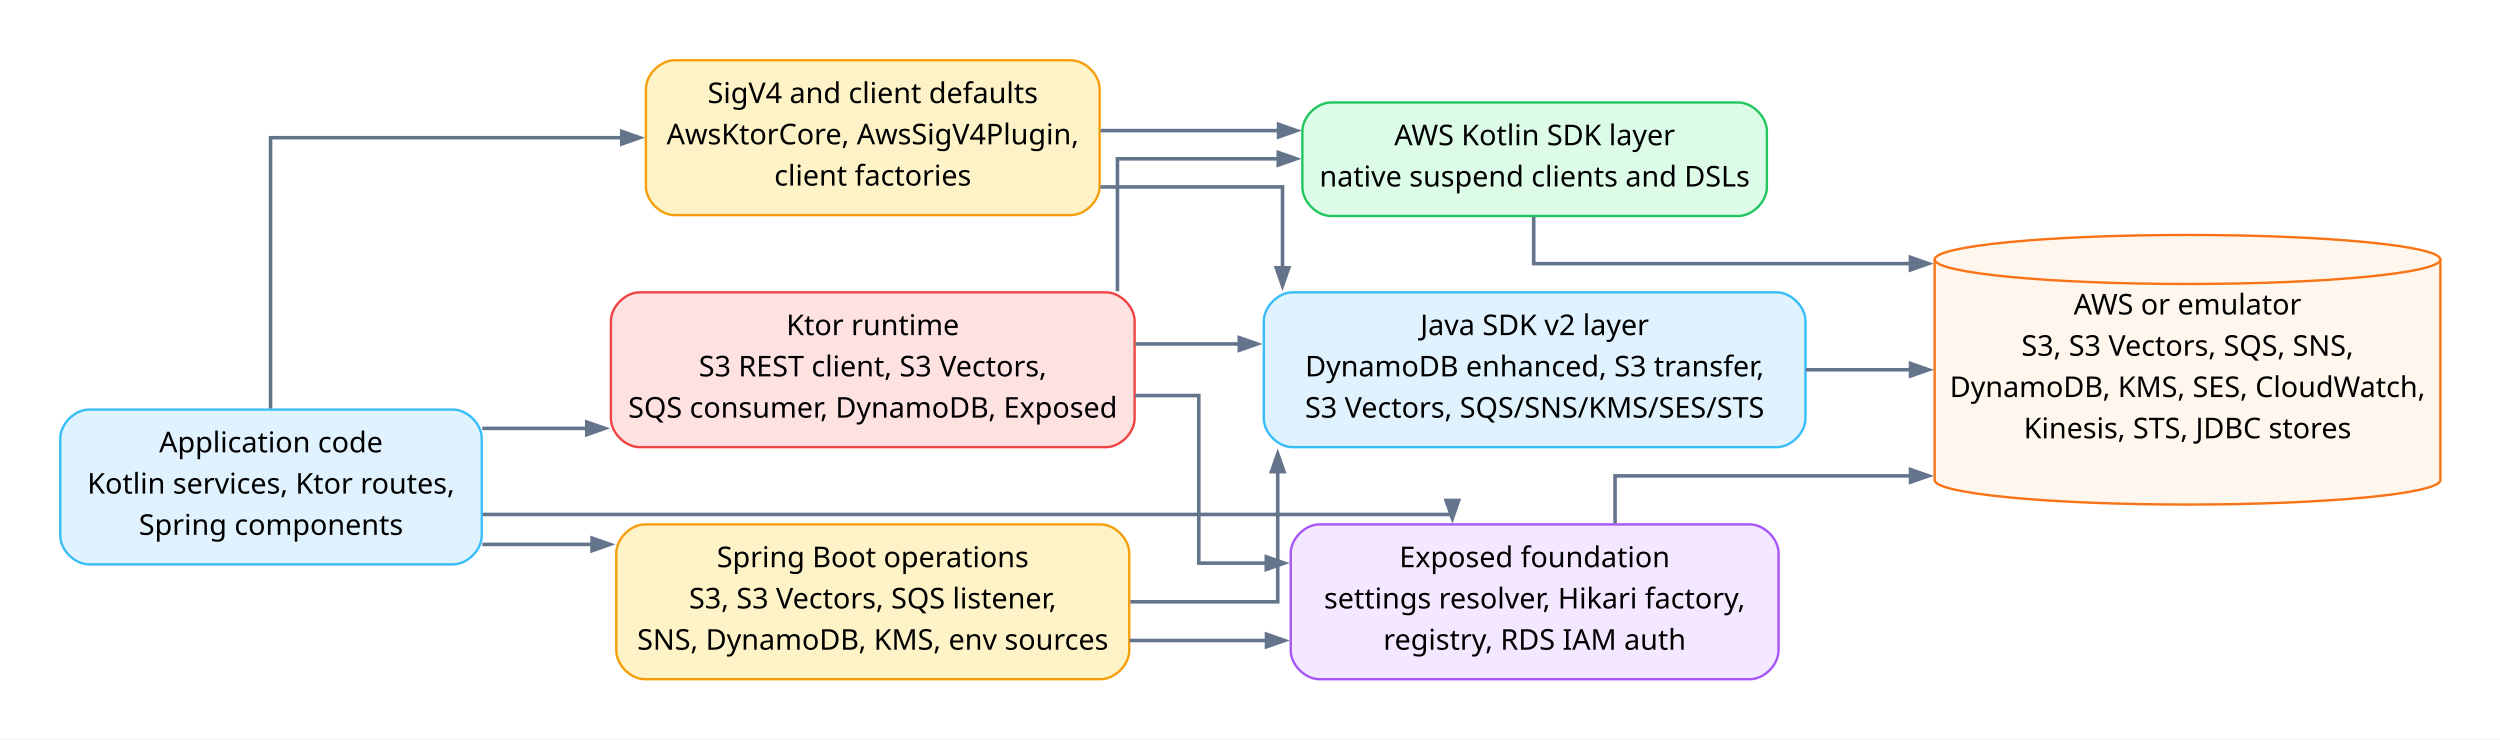
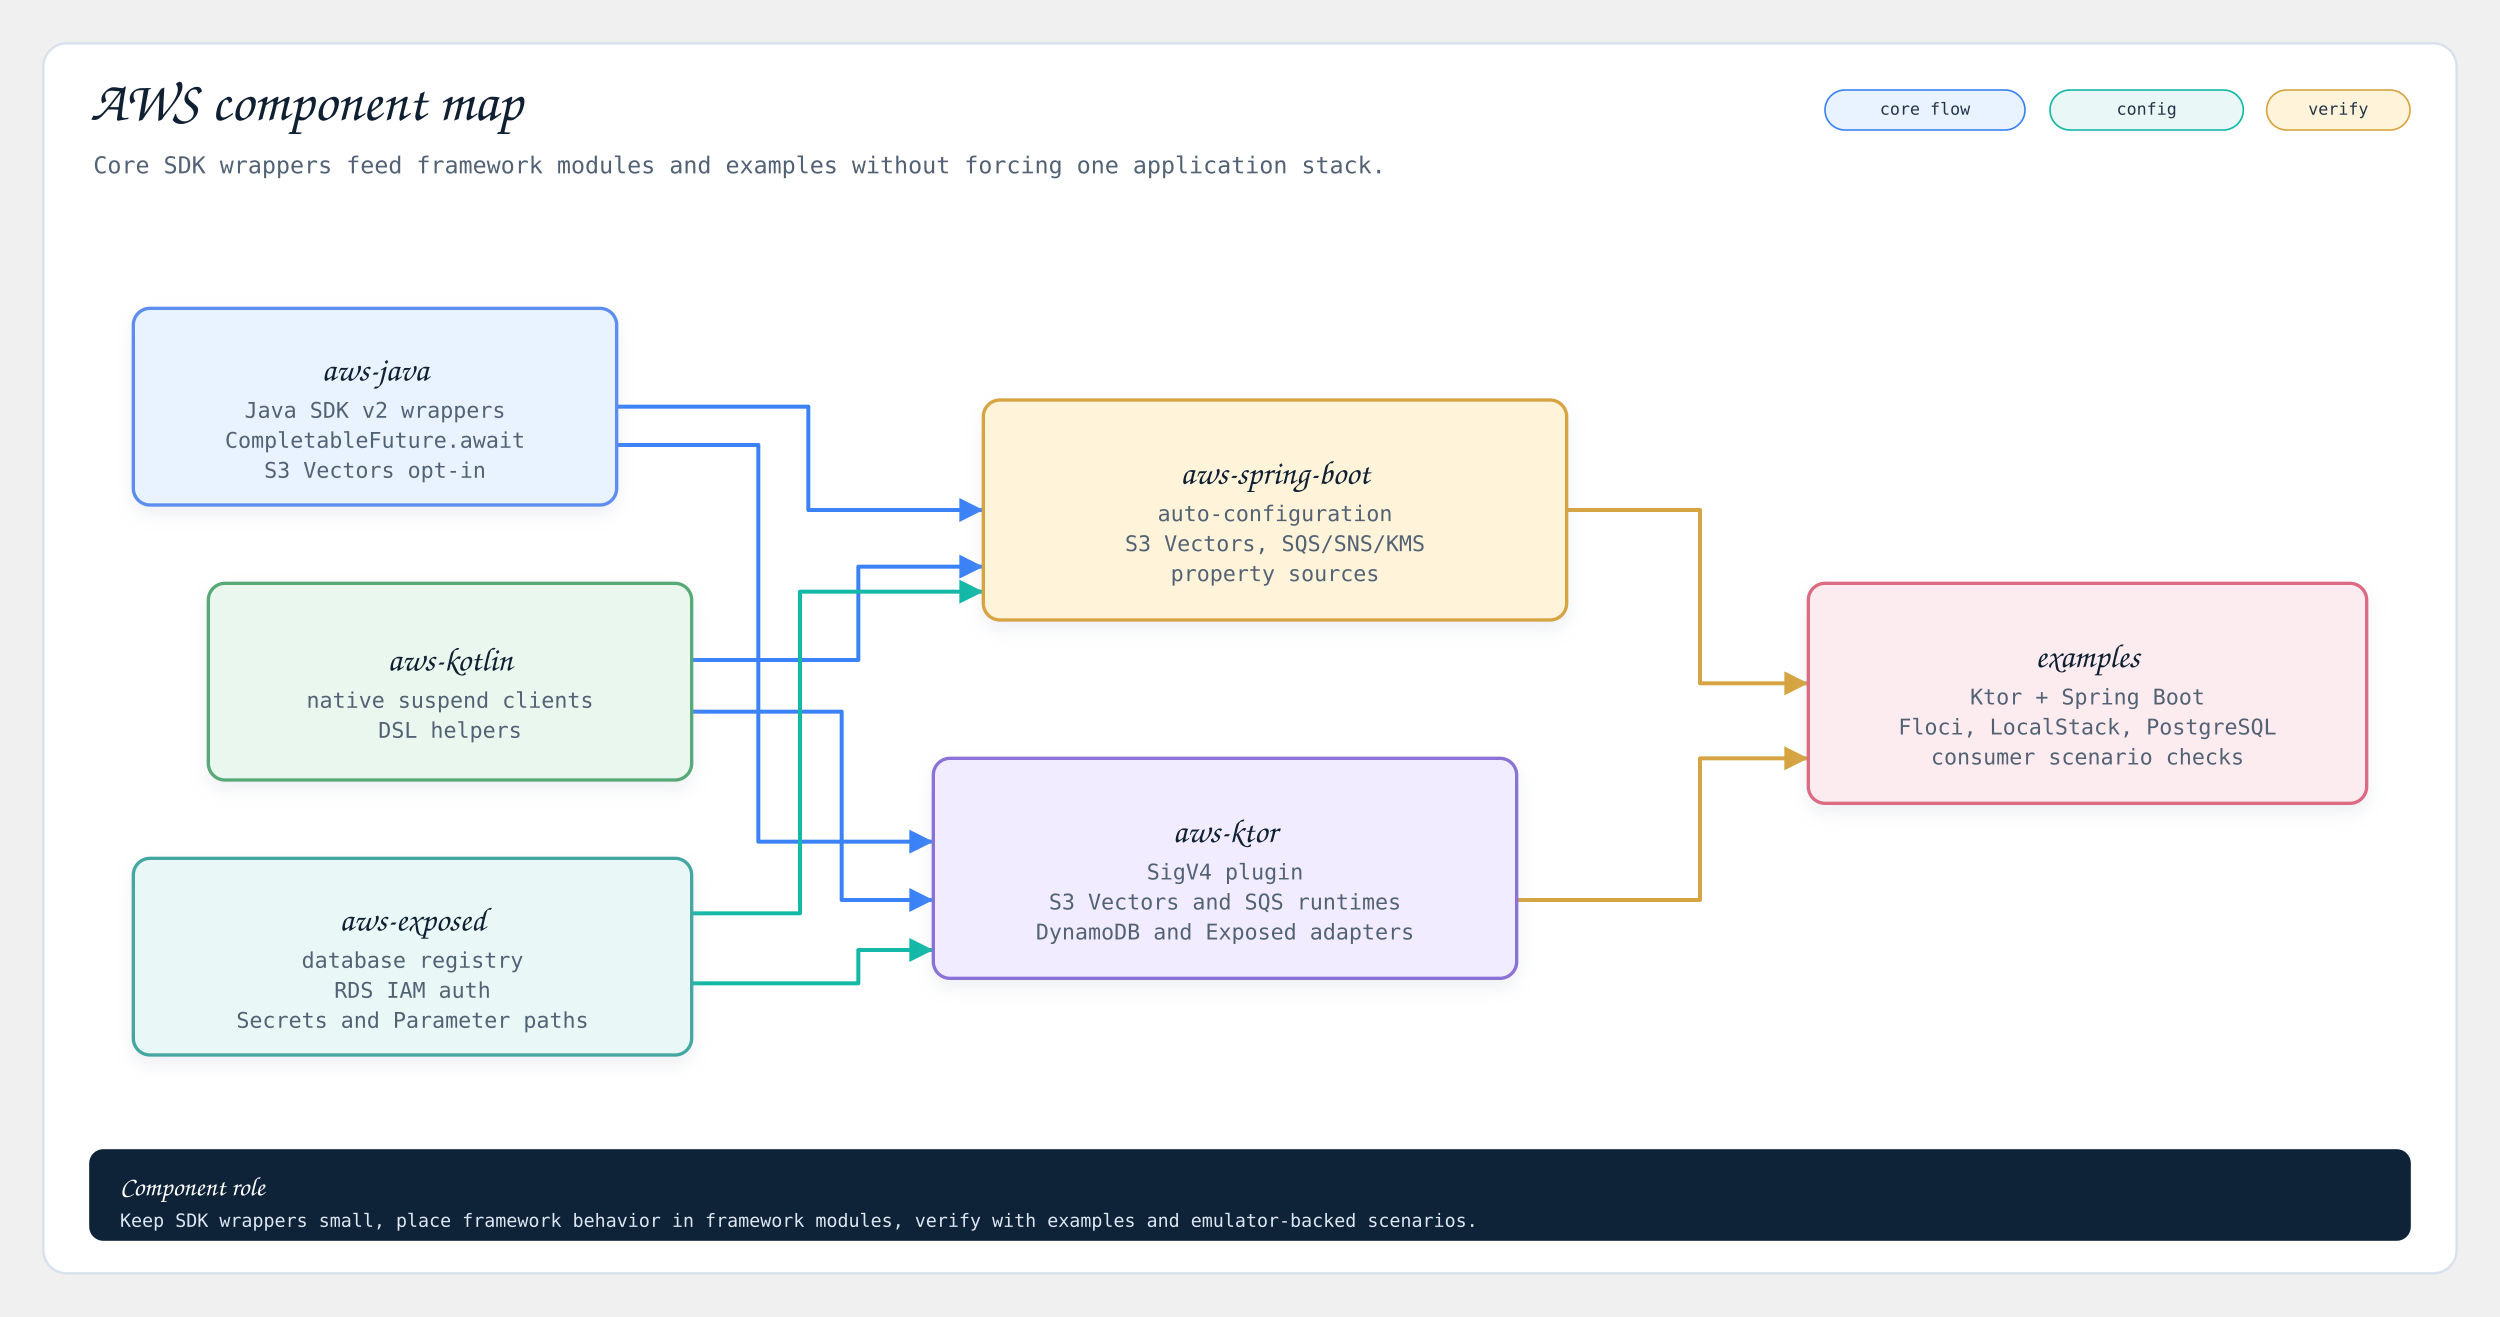
- <svg xmlns="http://www.w3.org/2000/svg" width="1045pt" height="309pt" viewBox="0.00 0.00 1045.00 309.00">
-   <g id="graph0" class="graph" transform="scale(1 1) rotate(0) translate(25.2 283.91)">
-     <polygon fill="#ffffff" stroke="none" points="-25.2,25.2 -25.2,-283.91 1020.09,-283.91 1020.09,25.2 -25.2,25.2" />
-     <g id="node1" class="node">
-       <path fill="#e0f2fe" stroke="#38bdf8" d="M164.16,-112.71C164.16,-112.71 12,-112.71 12,-112.71 6,-112.71 0,-106.71 0,-100.71 0,-100.71 0,-60 0,-60 0,-54 6,-48 12,-48 12,-48 164.16,-48 164.16,-48 170.16,-48 176.16,-54 176.16,-60 176.16,-60 176.16,-100.71 176.16,-100.71 176.16,-106.71 170.16,-112.71 164.16,-112.71" />
-       <text xml:space="preserve" text-anchor="middle" x="88.08" y="-94.83" font-family="Architects Daughter" font-size="12.00">Application code</text>
-       <text xml:space="preserve" text-anchor="middle" x="88.08" y="-77.58" font-family="Architects Daughter" font-size="12.00">Kotlin services, Ktor routes,</text>
-       <text xml:space="preserve" text-anchor="middle" x="88.08" y="-60.33" font-family="Architects Daughter" font-size="12.00">Spring components</text>
-     </g>
-     <g id="node2" class="node">
-       <path fill="#fef3c7" stroke="#f59e0b" d="M422.44,-258.71C422.44,-258.71 256.79,-258.71 256.79,-258.71 250.79,-258.71 244.79,-252.71 244.79,-246.71 244.79,-246.71 244.79,-206 244.79,-206 244.79,-200 250.79,-194 256.79,-194 256.79,-194 422.44,-194 422.44,-194 428.44,-194 434.44,-200 434.44,-206 434.44,-206 434.44,-246.71 434.44,-246.71 434.44,-252.71 428.44,-258.71 422.44,-258.71" />
-       <text xml:space="preserve" text-anchor="middle" x="339.62" y="-240.83" font-family="Architects Daughter" font-size="12.00">SigV4 and client defaults</text>
-       <text xml:space="preserve" text-anchor="middle" x="339.62" y="-223.58" font-family="Architects Daughter" font-size="12.00">AwsKtorCore, AwsSigV4Plugin,</text>
-       <text xml:space="preserve" text-anchor="middle" x="339.62" y="-206.33" font-family="Architects Daughter" font-size="12.00">client factories</text>
-     </g>
-     <g id="edge1" class="edge">
-       <path fill="none" stroke="#64748b" stroke-width="1.5" d="M87.89,-113.12C87.89,-156.17 87.89,-226.35 87.89,-226.35 87.89,-226.35 234.68,-226.35 234.68,-226.35" />
-       <polygon fill="#64748b" stroke="#64748b" stroke-width="1.5" points="234.68,-228.98 242.18,-226.36 234.68,-223.73 234.68,-228.98" />
-     </g>
-     <g id="node5" class="node">
-       <path fill="#f3e8ff" stroke="#a855f7" d="M706.23,-64.71C706.23,-64.71 526.32,-64.71 526.32,-64.71 520.32,-64.71 514.32,-58.71 514.32,-52.71 514.32,-52.71 514.32,-12 514.32,-12 514.32,-6 520.32,0 526.32,0 526.32,0 706.23,0 706.23,0 712.23,0 718.23,-6 718.23,-12 718.23,-12 718.23,-52.71 718.23,-52.71 718.23,-58.71 712.23,-64.71 706.23,-64.71" />
-       <text xml:space="preserve" text-anchor="middle" x="616.28" y="-46.83" font-family="Architects Daughter" font-size="12.00">Exposed foundation</text>
-       <text xml:space="preserve" text-anchor="middle" x="616.28" y="-29.58" font-family="Architects Daughter" font-size="12.00">settings resolver, Hikari factory,</text>
-       <text xml:space="preserve" text-anchor="middle" x="616.28" y="-12.33" font-family="Architects Daughter" font-size="12.00">registry, RDS IAM auth</text>
-     </g>
-     <g id="edge4" class="edge">
-       <path fill="none" stroke="#64748b" stroke-width="1.5" d="M176.65,-68.86C318.75,-68.86 581.89,-68.86 581.89,-68.86 581.89,-68.86 581.89,-68.47 581.89,-68.47" />
-       <polygon fill="#64748b" stroke="#64748b" stroke-width="1.5" points="584.52,-74.72 581.89,-67.22 579.27,-74.72 584.52,-74.72" />
-     </g>
-     <g id="node6" class="node">
-       <path fill="#fef3c7" stroke="#f59e0b" d="M434.82,-64.71C434.82,-64.71 244.41,-64.71 244.41,-64.71 238.41,-64.71 232.41,-58.71 232.41,-52.71 232.41,-52.71 232.41,-12 232.41,-12 232.41,-6 238.41,0 244.41,0 244.41,0 434.82,0 434.82,0 440.82,0 446.82,-6 446.82,-12 446.82,-12 446.82,-52.71 446.82,-52.71 446.82,-58.71 440.82,-64.71 434.82,-64.71" />
-       <text xml:space="preserve" text-anchor="middle" x="339.62" y="-46.83" font-family="Architects Daughter" font-size="12.00">Spring Boot operations</text>
-       <text xml:space="preserve" text-anchor="middle" x="339.62" y="-29.58" font-family="Architects Daughter" font-size="12.00">S3, S3 Vectors, SQS listener,</text>
-       <text xml:space="preserve" text-anchor="middle" x="339.62" y="-12.33" font-family="Architects Daughter" font-size="12.00">SNS, DynamoDB, KMS, env sources</text>
-     </g>
-     <g id="edge2" class="edge">
-       <path fill="none" stroke="#64748b" stroke-width="1.5" d="M176.41,-56.35C176.41,-56.35 222.28,-56.35 222.28,-56.35" />
-       <polygon fill="#64748b" stroke="#64748b" stroke-width="1.5" points="222.28,-58.98 229.78,-56.36 222.28,-53.73 222.28,-58.98" />
-     </g>
-     <g id="node7" class="node">
-       <path fill="#fee2e2" stroke="#ef4444" d="M437.07,-161.71C437.07,-161.71 242.16,-161.71 242.16,-161.71 236.16,-161.71 230.16,-155.71 230.16,-149.71 230.16,-149.71 230.16,-109 230.16,-109 230.16,-103 236.16,-97 242.16,-97 242.16,-97 437.07,-97 437.07,-97 443.07,-97 449.07,-103 449.07,-109 449.07,-109 449.07,-149.71 449.07,-149.71 449.07,-155.71 443.07,-161.71 437.07,-161.71" />
-       <text xml:space="preserve" text-anchor="middle" x="339.62" y="-143.83" font-family="Architects Daughter" font-size="12.00">Ktor runtime</text>
-       <text xml:space="preserve" text-anchor="middle" x="339.62" y="-126.58" font-family="Architects Daughter" font-size="12.00">S3 REST client, S3 Vectors,</text>
-       <text xml:space="preserve" text-anchor="middle" x="339.62" y="-109.33" font-family="Architects Daughter" font-size="12.00">SQS consumer, DynamoDB, Exposed</text>
-     </g>
-     <g id="edge3" class="edge">
-       <path fill="none" stroke="#64748b" stroke-width="1.5" d="M176.41,-104.85C176.41,-104.85 220.08,-104.85 220.08,-104.85" />
-       <polygon fill="#64748b" stroke="#64748b" stroke-width="1.5" points="220.08,-107.48 227.58,-104.86 220.08,-102.23 220.08,-107.48" />
-     </g>
-     <g id="node3" class="node">
-       <path fill="#e0f2fe" stroke="#38bdf8" d="M717.48,-161.71C717.48,-161.71 515.07,-161.71 515.07,-161.71 509.07,-161.71 503.07,-155.71 503.07,-149.71 503.07,-149.71 503.07,-109 503.07,-109 503.07,-103 509.07,-97 515.07,-97 515.07,-97 717.48,-97 717.48,-97 723.48,-97 729.48,-103 729.48,-109 729.48,-109 729.48,-149.71 729.48,-149.71 729.48,-155.71 723.48,-161.71 717.48,-161.71" />
-       <text xml:space="preserve" text-anchor="middle" x="616.28" y="-143.83" font-family="Architects Daughter" font-size="12.00">Java SDK v2 layer</text>
-       <text xml:space="preserve" text-anchor="middle" x="616.28" y="-126.58" font-family="Architects Daughter" font-size="12.00">DynamoDB enhanced, S3 transfer,</text>
-       <text xml:space="preserve" text-anchor="middle" x="616.28" y="-109.33" font-family="Architects Daughter" font-size="12.00">S3 Vectors, SQS/SNS/KMS/SES/STS</text>
-     </g>
-     <g id="edge5" class="edge">
-       <path fill="none" stroke="#64748b" stroke-width="1.5" d="M434.77,-205.77C474.19,-205.77 510.89,-205.77 510.89,-205.77 510.89,-205.77 510.89,-171.98 510.89,-171.98" />
-       <polygon fill="#64748b" stroke="#64748b" stroke-width="1.5" points="513.52,-171.98 510.89,-164.48 508.27,-171.98 513.52,-171.98" />
-     </g>
-     <g id="node4" class="node">
-       <path fill="#dcfce7" stroke="#22c55e" d="M701.36,-241.08C701.36,-241.08 531.2,-241.08 531.2,-241.08 525.2,-241.08 519.2,-235.08 519.2,-229.08 519.2,-229.08 519.2,-205.62 519.2,-205.62 519.2,-199.62 525.2,-193.62 531.2,-193.62 531.2,-193.62 701.36,-193.62 701.36,-193.62 707.36,-193.62 713.36,-199.62 713.36,-205.62 713.36,-205.62 713.36,-229.08 713.36,-229.08 713.36,-235.08 707.36,-241.08 701.36,-241.08" />
-       <text xml:space="preserve" text-anchor="middle" x="616.28" y="-223.2" font-family="Architects Daughter" font-size="12.00">AWS Kotlin SDK layer</text>
-       <text xml:space="preserve" text-anchor="middle" x="616.28" y="-205.95" font-family="Architects Daughter" font-size="12.00">native suspend clients and DSLs</text>
-     </g>
-     <g id="edge6" class="edge">
-       <path fill="none" stroke="#64748b" stroke-width="1.5" d="M434.83,-229.31C434.83,-229.31 509.24,-229.31 509.24,-229.31" />
-       <polygon fill="#64748b" stroke="#64748b" stroke-width="1.5" points="509.24,-231.94 516.74,-229.31 509.24,-226.69 509.24,-231.94" />
-     </g>
-     <g id="node8" class="node">
-       <path fill="#fff7ed" stroke="#f97316" d="M994.89,-175.46C994.89,-181.11 947.51,-185.7 889.19,-185.7 830.86,-185.7 783.48,-181.11 783.48,-175.46 783.48,-175.46 783.48,-83.25 783.48,-83.25 783.48,-77.6 830.86,-73.01 889.19,-73.01 947.51,-73.01 994.89,-77.6 994.89,-83.25 994.89,-83.25 994.89,-175.46 994.89,-175.46" />
-       <path fill="none" stroke="#f97316" d="M994.89,-175.46C994.89,-169.8 947.51,-165.21 889.19,-165.21 830.86,-165.21 783.48,-169.8 783.48,-175.46" />
-       <text xml:space="preserve" text-anchor="middle" x="889.19" y="-152.45" font-family="Architects Daughter" font-size="12.00">AWS or emulator</text>
-       <text xml:space="preserve" text-anchor="middle" x="889.19" y="-135.2" font-family="Architects Daughter" font-size="12.00">S3, S3 Vectors, SQS, SNS,</text>
-       <text xml:space="preserve" text-anchor="middle" x="889.19" y="-117.95" font-family="Architects Daughter" font-size="12.00">DynamoDB, KMS, SES, CloudWatch,</text>
-       <text xml:space="preserve" text-anchor="middle" x="889.19" y="-100.7" font-family="Architects Daughter" font-size="12.00">Kinesis, STS, JDBC stores</text>
-     </g>
-     <g id="edge12" class="edge">
-       <path fill="none" stroke="#64748b" stroke-width="1.5" d="M729.64,-129.35C729.64,-129.35 773.4,-129.35 773.4,-129.35" />
-       <polygon fill="#64748b" stroke="#64748b" stroke-width="1.5" points="773.4,-131.98 780.9,-129.36 773.4,-126.73 773.4,-131.98" />
-     </g>
-     <g id="edge13" class="edge">
-       <path fill="none" stroke="#64748b" stroke-width="1.5" d="M615.89,-193.23C615.89,-183.14 615.89,-173.71 615.89,-173.71 615.89,-173.71 773.36,-173.71 773.36,-173.71" />
-       <polygon fill="#64748b" stroke="#64748b" stroke-width="1.5" points="773.36,-176.33 780.86,-173.71 773.36,-171.08 773.36,-176.33" />
-     </g>
-     <g id="edge14" class="edge">
-       <path fill="none" stroke="#64748b" stroke-width="1.5" d="M649.89,-65.1C649.89,-75.81 649.89,-85 649.89,-85 649.89,-85 773.41,-85 773.41,-85" />
-       <polygon fill="#64748b" stroke="#64748b" stroke-width="1.5" points="773.41,-87.63 780.91,-85 773.41,-82.38 773.41,-87.63" />
-     </g>
-     <g id="edge7" class="edge">
-       <path fill="none" stroke="#64748b" stroke-width="1.5" d="M447.3,-32.35C480.68,-32.35 508.89,-32.35 508.89,-32.35 508.89,-32.35 508.89,-86.74 508.89,-86.74" />
-       <polygon fill="#64748b" stroke="#64748b" stroke-width="1.5" points="506.27,-86.74 508.89,-94.24 511.52,-86.74 506.27,-86.74" />
-     </g>
-     <g id="edge8" class="edge">
-       <path fill="none" stroke="#64748b" stroke-width="1.5" d="M446.97,-16.18C446.97,-16.18 504.2,-16.18 504.2,-16.18" />
-       <polygon fill="#64748b" stroke="#64748b" stroke-width="1.5" points="504.2,-18.8 511.7,-16.18 504.2,-13.55 504.2,-18.8" />
-     </g>
-     <g id="edge9" class="edge">
-       <path fill="none" stroke="#64748b" stroke-width="1.5" d="M449.36,-140.14C449.36,-140.14 492.81,-140.14 492.81,-140.14" />
-       <polygon fill="#64748b" stroke="#64748b" stroke-width="1.5" points="492.81,-142.77 500.31,-140.14 492.81,-137.52 492.81,-142.77" />
-     </g>
-     <g id="edge10" class="edge">
-       <path fill="none" stroke="#64748b" stroke-width="1.5" d="M441.89,-162.19C441.89,-187.27 441.89,-217.54 441.89,-217.54 441.89,-217.54 509.12,-217.54 509.12,-217.54" />
-       <polygon fill="#64748b" stroke="#64748b" stroke-width="1.5" points="509.12,-220.17 516.62,-217.54 509.12,-214.92 509.12,-220.17" />
-     </g>
-     <g id="edge11" class="edge">
-       <path fill="none" stroke="#64748b" stroke-width="1.5" d="M449.29,-118.57C464.96,-118.57 475.89,-118.57 475.89,-118.57 475.89,-118.57 475.89,-48.53 475.89,-48.53 475.89,-48.53 504.11,-48.53 504.11,-48.53" />
-       <polygon fill="#64748b" stroke="#64748b" stroke-width="1.5" points="504.11,-51.16 511.61,-48.53 504.11,-45.91 504.11,-51.16" />
-     </g>
+ <svg xmlns="http://www.w3.org/2000/svg" width="1500" height="790" viewBox="0 0 1500 790" role="img" aria-label="AWS component map">
+   <defs>
+     <filter id="shadow" x="-10%" y="-10%" width="120%" height="130%">
+       <feDropShadow dx="0" dy="5" stdDeviation="5" flood-color="#AAB7C6" flood-opacity="0.20" />
+     </filter>
+   </defs>
+   <style>
+   svg{background:#F5F7FA}
+   .frame{fill:#FFFFFF;stroke:#D9E2EC;stroke-width:1.5}
+   .title{font-family:"Architects Daughter","Comic Sans MS",cursive;font-size:34px;fill:#102033}
+   .subtitle,.detail,.footer-detail,.tiny{font-family:"Comic Mono","SFMono-Regular",Menlo,monospace;fill:#526274}
+   .subtitle{font-size:14px}
+   .card-title{font-family:"Architects Daughter","Comic Sans MS",cursive;font-size:20px;fill:#102033}
+   .detail{font-size:13px}
+   .tiny{font-size:10px}
+   .chip{font-family:"Comic Mono","SFMono-Regular",Menlo,monospace;font-size:10px;fill:#243447}
+   .card{stroke-width:2;filter:url(#shadow)}
+   .edge{fill:none;stroke-width:2.4;stroke-linecap:round;stroke-linejoin:round}
+   .edge-label{font-family:"Comic Mono","SFMono-Regular",Menlo,monospace;font-size:11px;fill:#344456}
+   .footer{fill:#0E2238;stroke:#0E2238}
+   .footer-title{font-family:"Architects Daughter","Comic Sans MS",cursive;font-size:16px;fill:#FFFFFF}
+   .footer-detail{font-size:11px;fill:#DDE7F2}
+ </style>
+   <defs>
+     <marker id="arrow-core" markerWidth="8" markerHeight="8" refX="7" refY="4" orient="auto" markerUnits="strokeWidth">
+       <path d="M 1 1 L 7 4 L 1 7 Z" fill="#3B82F6" />
+     </marker>
+     <marker id="arrow-config" markerWidth="8" markerHeight="8" refX="7" refY="4" orient="auto" markerUnits="strokeWidth">
+       <path d="M 1 1 L 7 4 L 1 7 Z" fill="#14B8A6" />
+     </marker>
+     <marker id="arrow-verify" markerWidth="8" markerHeight="8" refX="7" refY="4" orient="auto" markerUnits="strokeWidth">
+       <path d="M 1 1 L 7 4 L 1 7 Z" fill="#D6A441" />
+     </marker>
+   </defs>
+   <rect x="26" y="26" width="1448" height="738" rx="14" class="frame" />
+   <text class="title" x="54" y="72">AWS component map</text>
+   <text class="subtitle" x="56" y="104">Core SDK wrappers feed framework modules and examples without forcing one application stack.</text>
+   <g>
+     <rect x="1095" y="54" width="120" height="24" rx="12" fill="#E8F3FF" stroke="#3B82F6" />
+     <text class="chip" x="1155.0" y="66" text-anchor="middle" dominant-baseline="middle">core flow</text>
  </g>
+   <g>
+     <rect x="1230" y="54" width="116" height="24" rx="12" fill="#E9F7F6" stroke="#14B8A6" />
+     <text class="chip" x="1288.0" y="66" text-anchor="middle" dominant-baseline="middle">config</text>
+   </g>
+   <g>
+     <rect x="1360" y="54" width="86" height="24" rx="12" fill="#FFF3D9" stroke="#D6A441" />
+     <text class="chip" x="1403.0" y="66" text-anchor="middle" dominant-baseline="middle">verify</text>
+   </g>
+   <g id="routes">
+     <path class="edge" d="M 370.0 244.0 L 485.0 244.0 L 485.0 306.0 L 590.0 306.0" stroke="#3B82F6" marker-end="url(#arrow-core)" />
+     <path class="edge" d="M 370.0 267.0 L 455.0 267.0 L 455.0 505.0 L 560.0 505.0" stroke="#3B82F6" marker-end="url(#arrow-core)" />
+     <path class="edge" d="M 415.0 396.0 L 515.0 396.0 L 515.0 340.0 L 590.0 340.0" stroke="#3B82F6" marker-end="url(#arrow-core)" />
+     <path class="edge" d="M 415.0 427.0 L 505.0 427.0 L 505.0 540.0 L 560.0 540.0" stroke="#3B82F6" marker-end="url(#arrow-core)" />
+     <path class="edge" d="M 415.0 548.0 L 480.0 548.0 L 480.0 355.0 L 590.0 355.0" stroke="#14B8A6" marker-end="url(#arrow-config)" />
+     <path class="edge" d="M 415.0 590.0 L 515.0 590.0 L 515.0 570.0 L 560.0 570.0" stroke="#14B8A6" marker-end="url(#arrow-config)" />
+     <path class="edge" d="M 940.0 306.0 L 1020.0 306.0 L 1020.0 410.0 L 1085.0 410.0" stroke="#D6A441" marker-end="url(#arrow-verify)" />
+     <path class="edge" d="M 910.0 540.0 L 1020.0 540.0 L 1020.0 455.0 L 1085.0 455.0" stroke="#D6A441" marker-end="url(#arrow-verify)" />
+   </g>
+   <g id="java">
+     <rect class="card" x="80" y="185" width="290" height="118" rx="10" fill="#E8F3FF" stroke="#5B8DEF" />
+     <text class="card-title" x="225.0" y="223.0" text-anchor="middle" dominant-baseline="middle">aws-java</text>
+     <text class="detail" x="225.0" y="247.0" text-anchor="middle" dominant-baseline="middle">Java SDK v2 wrappers</text>
+     <text class="detail" x="225.0" y="265.0" text-anchor="middle" dominant-baseline="middle">CompletableFuture.await</text>
+     <text class="detail" x="225.0" y="283.0" text-anchor="middle" dominant-baseline="middle">S3 Vectors opt-in</text>
+   </g>
+   <g id="kotlin">
+     <rect class="card" x="125" y="350" width="290" height="118" rx="10" fill="#EAF7EF" stroke="#58A978" />
+     <text class="card-title" x="270.0" y="397.0" text-anchor="middle" dominant-baseline="middle">aws-kotlin</text>
+     <text class="detail" x="270.0" y="421.0" text-anchor="middle" dominant-baseline="middle">native suspend clients</text>
+     <text class="detail" x="270.0" y="439.0" text-anchor="middle" dominant-baseline="middle">DSL helpers</text>
+   </g>
+   <g id="exposed">
+     <rect class="card" x="80" y="515" width="335" height="118" rx="10" fill="#E9F7F6" stroke="#45A7A1" />
+     <text class="card-title" x="247.5" y="553.0" text-anchor="middle" dominant-baseline="middle">aws-exposed</text>
+     <text class="detail" x="247.5" y="577.0" text-anchor="middle" dominant-baseline="middle">database registry</text>
+     <text class="detail" x="247.5" y="595.0" text-anchor="middle" dominant-baseline="middle">RDS IAM auth</text>
+     <text class="detail" x="247.5" y="613.0" text-anchor="middle" dominant-baseline="middle">Secrets and Parameter paths</text>
+   </g>
+   <g id="spring">
+     <rect class="card" x="590" y="240" width="350" height="132" rx="10" fill="#FFF3D9" stroke="#D6A441" />
+     <text class="card-title" x="765.0" y="285.0" text-anchor="middle" dominant-baseline="middle">aws-spring-boot</text>
+     <text class="detail" x="765.0" y="309.0" text-anchor="middle" dominant-baseline="middle">auto-configuration</text>
+     <text class="detail" x="765.0" y="327.0" text-anchor="middle" dominant-baseline="middle">S3 Vectors, SQS/SNS/KMS</text>
+     <text class="detail" x="765.0" y="345.0" text-anchor="middle" dominant-baseline="middle">property sources</text>
+   </g>
+   <g id="ktor">
+     <rect class="card" x="560" y="455" width="350" height="132" rx="10" fill="#F1ECFF" stroke="#8A72D6" />
+     <text class="card-title" x="735.0" y="500.0" text-anchor="middle" dominant-baseline="middle">aws-ktor</text>
+     <text class="detail" x="735.0" y="524.0" text-anchor="middle" dominant-baseline="middle">SigV4 plugin</text>
+     <text class="detail" x="735.0" y="542.0" text-anchor="middle" dominant-baseline="middle">S3 Vectors and SQS runtimes</text>
+     <text class="detail" x="735.0" y="560.0" text-anchor="middle" dominant-baseline="middle">DynamoDB and Exposed adapters</text>
+   </g>
+   <g id="examples">
+     <rect class="card" x="1085" y="350" width="335" height="132" rx="10" fill="#FDECEF" stroke="#DC6B82" />
+     <text class="card-title" x="1252.5" y="395.0" text-anchor="middle" dominant-baseline="middle">examples</text>
+     <text class="detail" x="1252.5" y="419.0" text-anchor="middle" dominant-baseline="middle">Ktor + Spring Boot</text>
+     <text class="detail" x="1252.5" y="437.0" text-anchor="middle" dominant-baseline="middle">Floci, LocalStack, PostgreSQL</text>
+     <text class="detail" x="1252.5" y="455.0" text-anchor="middle" dominant-baseline="middle">consumer scenario checks</text>
+   </g>
+   <rect class="footer" x="54" y="690" width="1392" height="54" rx="8" />
+   <text class="footer-title" x="72" y="713" dominant-baseline="middle">Component role</text>
+   <text class="footer-detail" x="72" y="733" dominant-baseline="middle">Keep SDK wrappers small, place framework behavior in framework modules, verify with examples and emulator-backed scenarios.</text>
</svg>
